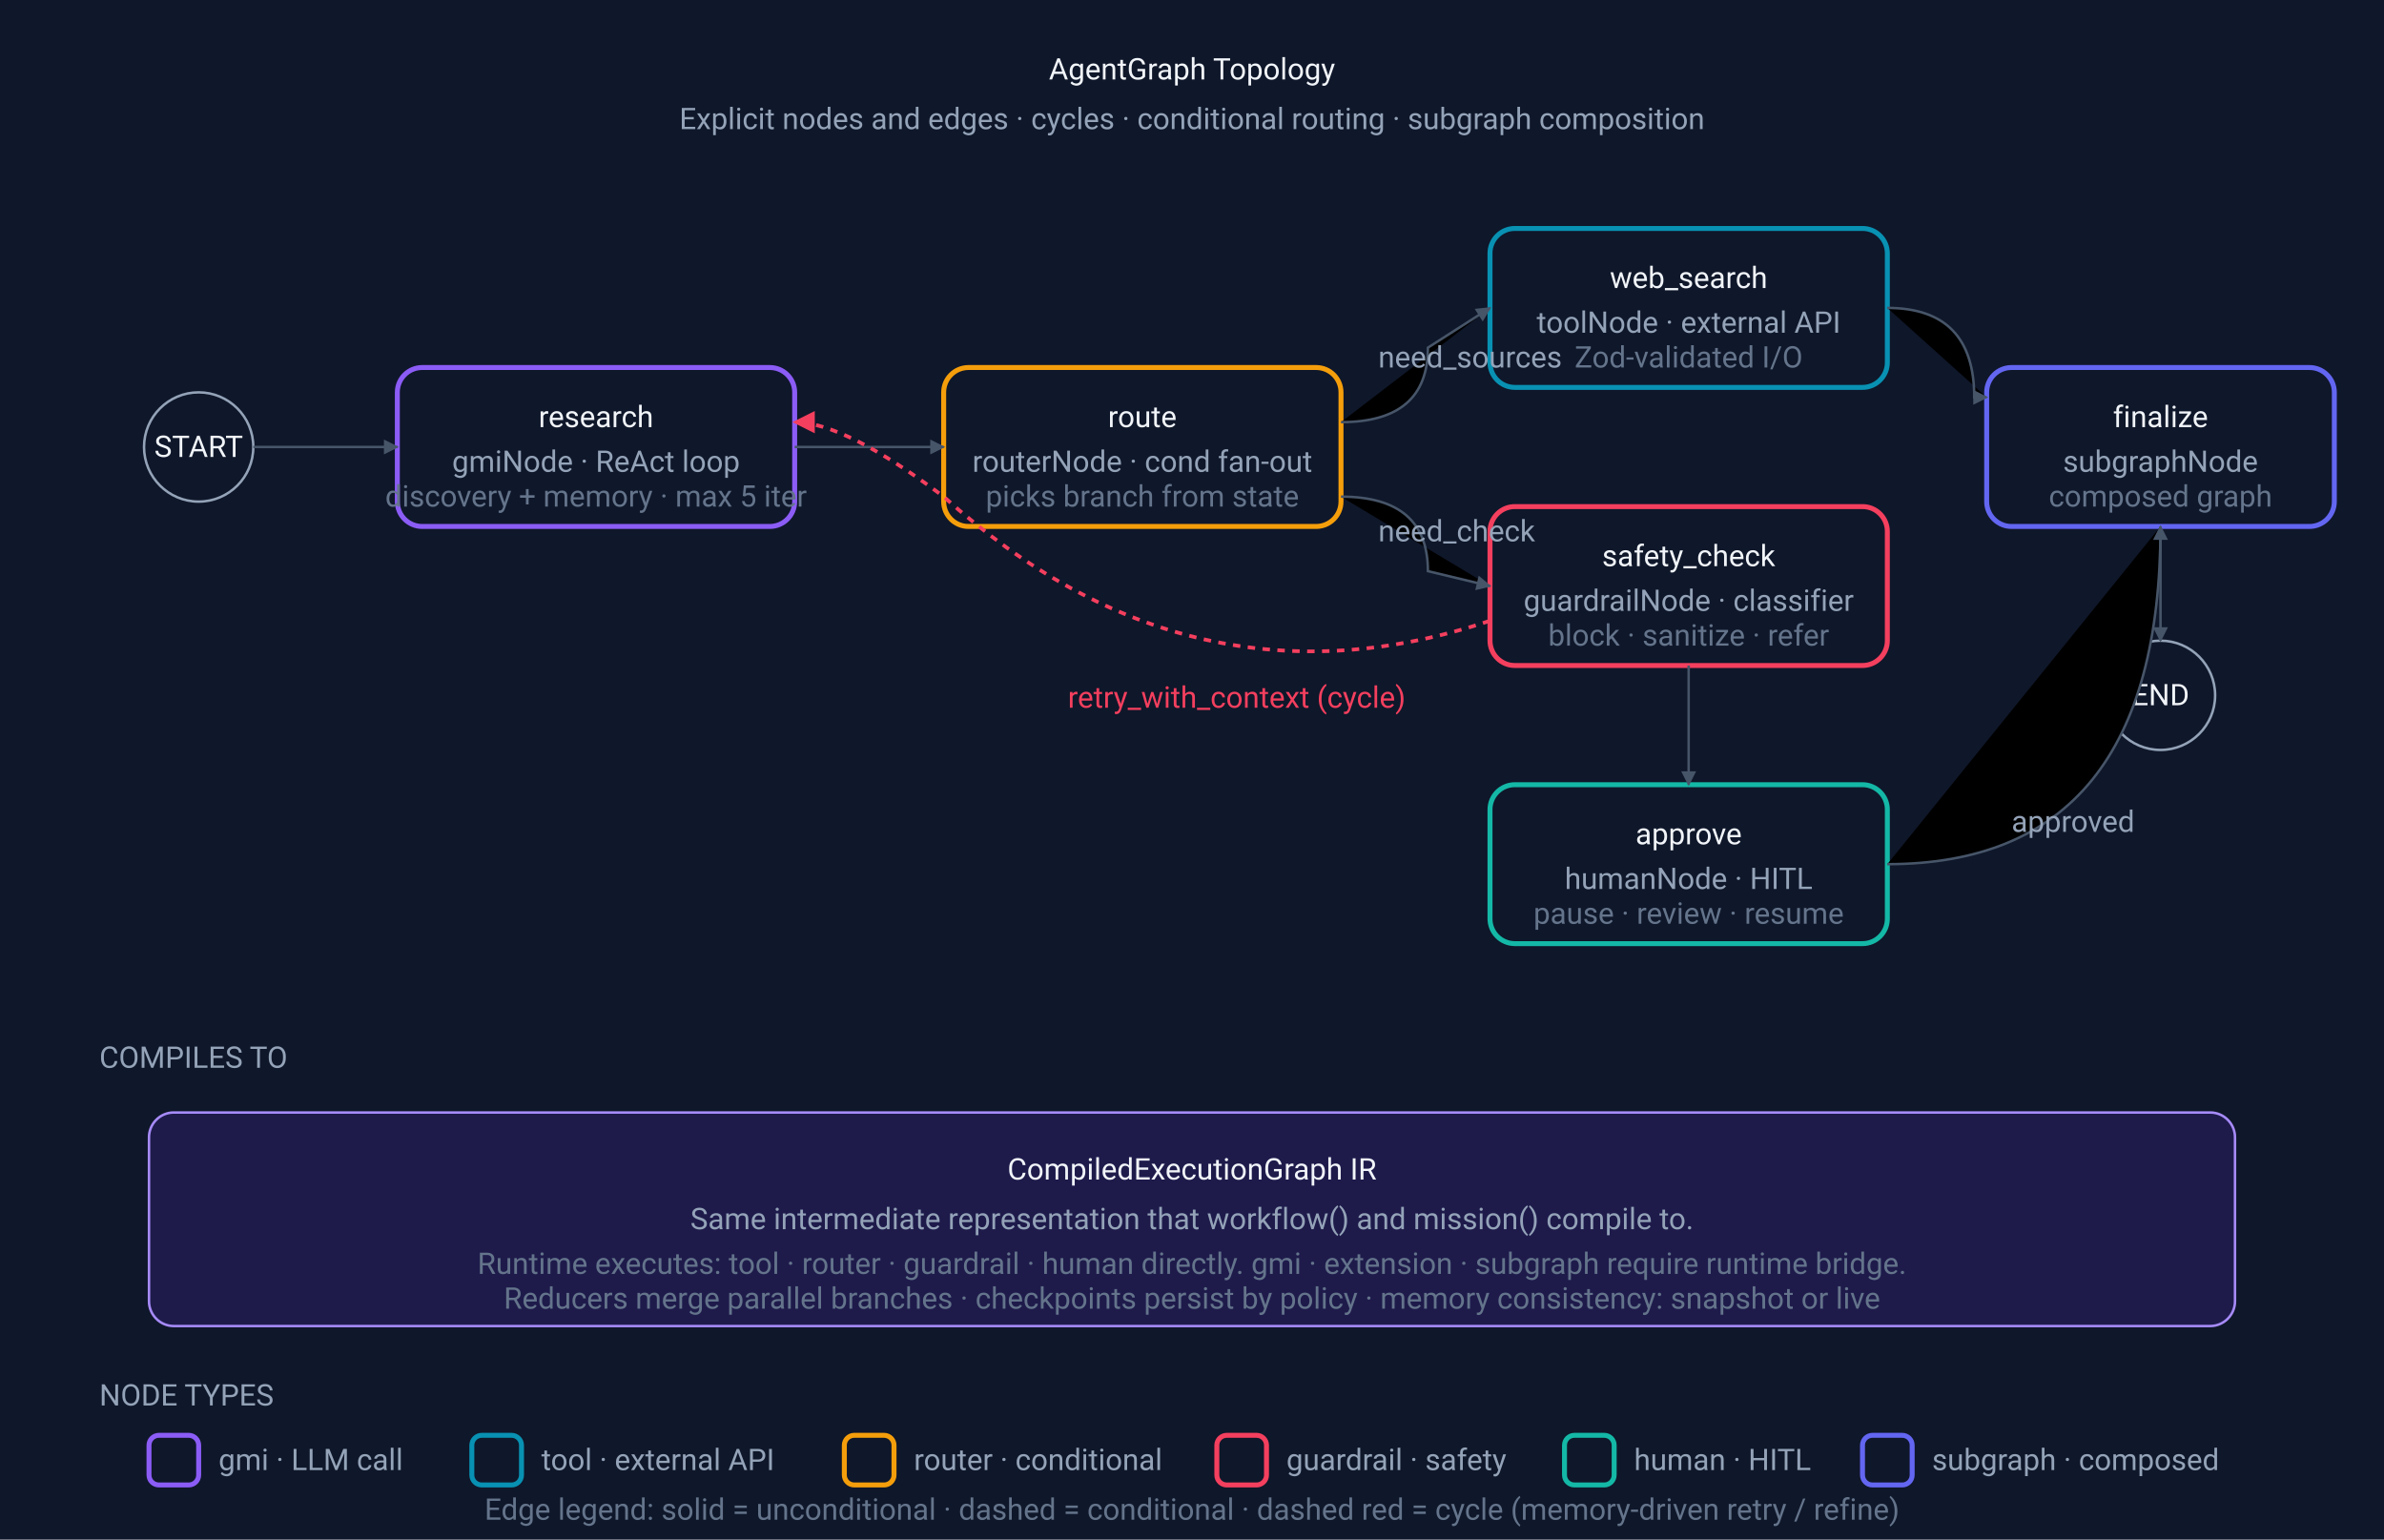
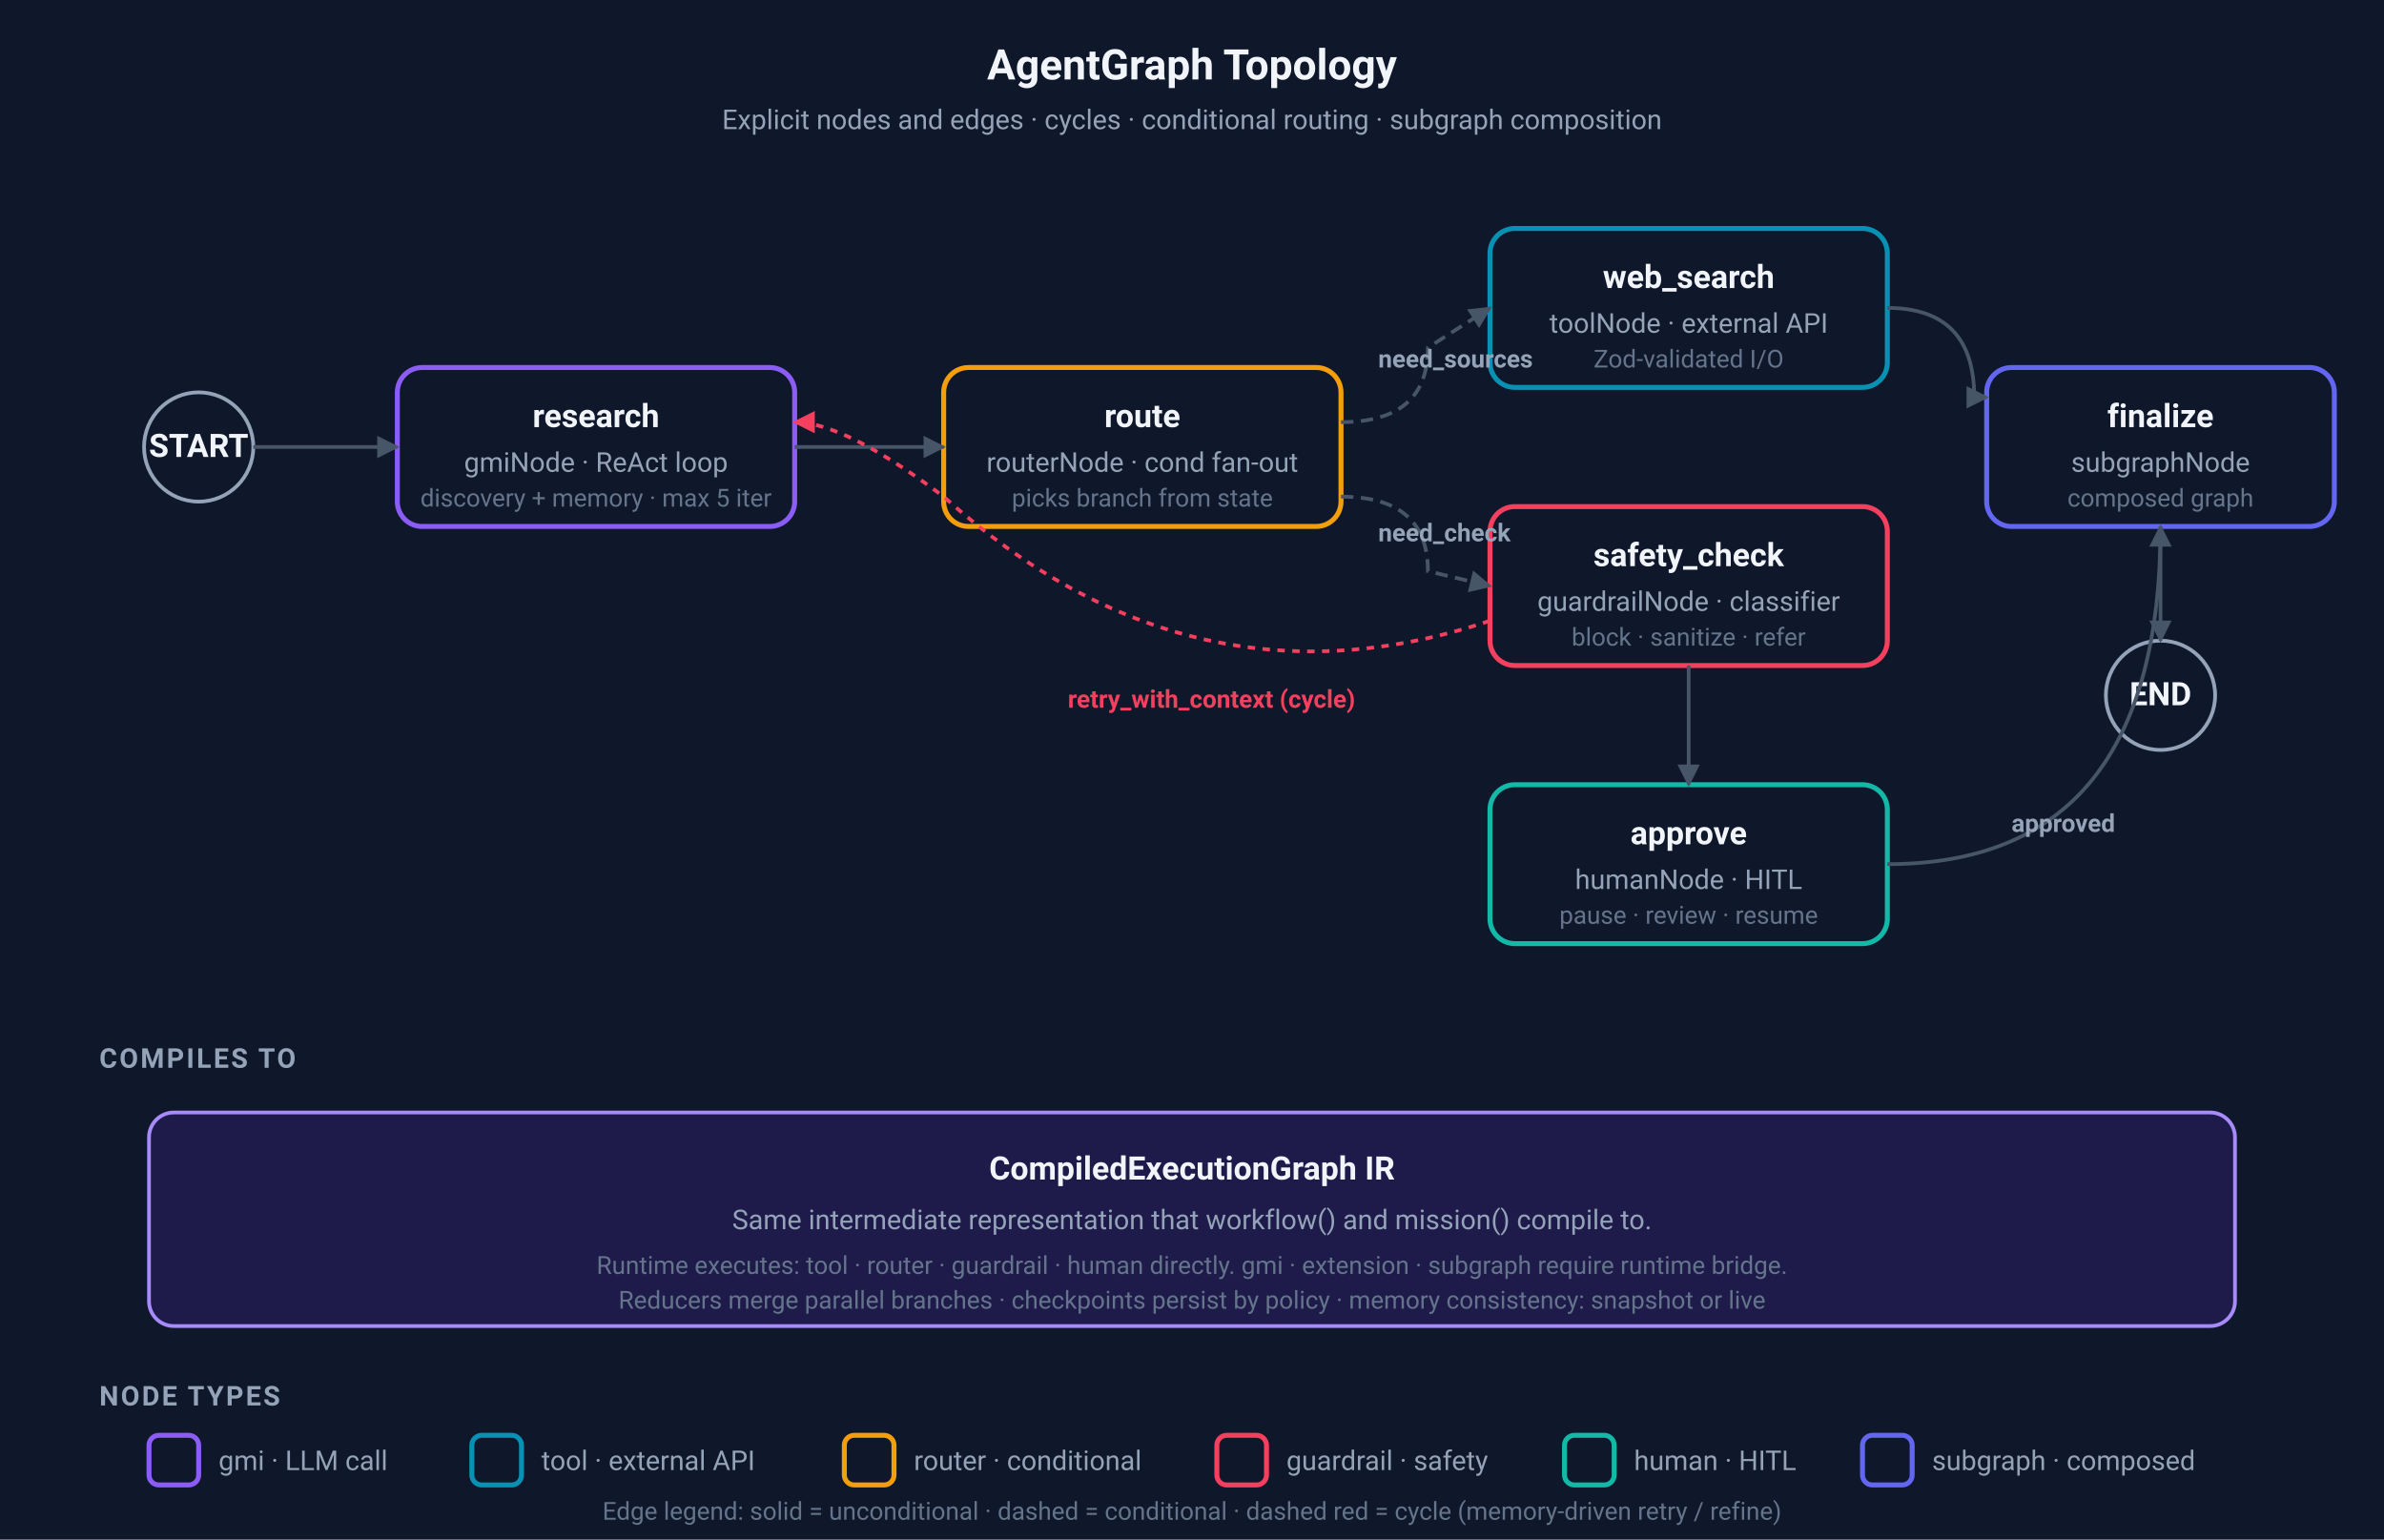
<svg xmlns="http://www.w3.org/2000/svg" viewBox="0 0 960 620" role="img" aria-labelledby="agent-graph-title agent-graph-desc" font-family="ui-sans-serif, system-ui, -apple-system, Segoe UI, Roboto, sans-serif">
  <defs>
    <style>
      .bg { fill: #0f172a; }
-       .text { fill: #e2e8f0; }
-       .title { fill: #f1f5f9; }
-       .heading { fill: #f1f5f9; }
-       .small { fill: #94a3b8; }
-       .micro { fill: #64748b; }
-       .lane-label { fill: #94a3b8; }
-       .sentinel { fill: #0f172a; stroke: #94a3b8; }
+       .text { fill: #e2e8f0; font-size: 12px; }
+       .title { fill: #f1f5f9; font-size: 17px; font-weight: 700; }
+       .heading { fill: #f1f5f9; font-size: 13px; font-weight: 700; }
+       .small { fill: #94a3b8; font-size: 11px; }
+       .micro { fill: #64748b; font-size: 10px; }
+       .lane-label { fill: #94a3b8; font-size: 11px; font-weight: 700; letter-spacing: 0.08em; }
+       .sentinel { fill: #0f172a; stroke: #94a3b8; stroke-width: 1.5; }
      .node-gmi { fill: #ffffff; stroke: #8b5cf6; stroke-width: 2; }
      .node-tool { fill: #ffffff; stroke: #0891b2; stroke-width: 2; }
      .node-router { fill: #ffffff; stroke: #f59e0b; stroke-width: 2; }
      .node-guardrail { fill: #ffffff; stroke: #f43f5e; stroke-width: 2; }
      .node-human { fill: #ffffff; stroke: #14b8a6; stroke-width: 2; }
      .node-subgraph { fill: #ffffff; stroke: #6366f1; stroke-width: 2; }
-       .edge { stroke: #475569; }
-       .edge-cond { stroke: #475569; }
+       .edge { stroke: #475569; stroke-width: 1.5; fill: none; }
+       .edge-cond { stroke: #475569; stroke-width: 1.5; fill: none; stroke-dasharray: 5 3; }
      .edge-cycle { stroke: #f43f5e; stroke-width: 1.5; fill: none; stroke-dasharray: 3 3; }
      .arrow-head { fill: #475569; }
      .arrow-head-cycle { fill: #f43f5e; }
-       .edge-label { fill: #94a3b8; }
-       .ir-box { fill: #1e1b4b; stroke: #a78bfa; }
-       .legend-swatch { fill: #0f172a; }
-                 .node-gmi, .node-tool, .node-router, .node-guardrail, .node-human, .node-subgraph { fill: #0f172a; }
+       .edge-label { fill: #94a3b8; font-size: 10px; font-weight: 600; }
+       .ir-box { fill: #1e1b4b; stroke: #a78bfa; stroke-width: 1.5; }
+       .legend-swatch { stroke-width: 2; fill: #0f172a; }
+       .node-gmi, .node-tool, .node-router, .node-guardrail, .node-human, .node-subgraph { fill: #0f172a; }
    </style>
    <marker id="ag-arrow" viewBox="0 0 10 10" refX="9" refY="5" markerWidth="6" markerHeight="6" orient="auto-start-reverse">
      <path d="M 0 0 L 10 5 L 0 10 z" class="arrow-head" />
    </marker>
    <marker id="ag-arrow-cycle" viewBox="0 0 10 10" refX="9" refY="5" markerWidth="6" markerHeight="6" orient="auto-start-reverse">
      <path d="M 0 0 L 10 5 L 0 10 z" class="arrow-head-cycle" />
    </marker>
  </defs>
  <rect class="bg" x="0" y="0" width="960" height="620" />
  <text x="480" y="32" class="title" text-anchor="middle">AgentGraph Topology</text>
  <text x="480" y="52" class="small" text-anchor="middle">Explicit nodes and edges · cycles · conditional routing · subgraph composition</text>
  <circle cx="80" cy="180" r="22" class="sentinel" />
  <text x="80" y="184" class="heading" text-anchor="middle">START</text>
  <rect x="160" y="148" width="160" height="64" rx="10" class="node-gmi" />
  <text x="240" y="172" class="heading" text-anchor="middle">research</text>
  <text x="240" y="190" class="small" text-anchor="middle">gmiNode · ReAct loop</text>
  <text x="240" y="204" class="micro" text-anchor="middle">discovery + memory · max 5 iter</text>
  <rect x="380" y="148" width="160" height="64" rx="10" class="node-router" />
  <text x="460" y="172" class="heading" text-anchor="middle">route</text>
  <text x="460" y="190" class="small" text-anchor="middle">routerNode · cond fan-out</text>
  <text x="460" y="204" class="micro" text-anchor="middle">picks branch from state</text>
  <rect x="600" y="92" width="160" height="64" rx="10" class="node-tool" />
  <text x="680" y="116" class="heading" text-anchor="middle">web_search</text>
  <text x="680" y="134" class="small" text-anchor="middle">toolNode · external API</text>
  <text x="680" y="148" class="micro" text-anchor="middle">Zod-validated I/O</text>
  <rect x="600" y="204" width="160" height="64" rx="10" class="node-guardrail" />
  <text x="680" y="228" class="heading" text-anchor="middle">safety_check</text>
  <text x="680" y="246" class="small" text-anchor="middle">guardrailNode · classifier</text>
  <text x="680" y="260" class="micro" text-anchor="middle">block · sanitize · refer</text>
  <rect x="600" y="316" width="160" height="64" rx="10" class="node-human" />
  <text x="680" y="340" class="heading" text-anchor="middle">approve</text>
  <text x="680" y="358" class="small" text-anchor="middle">humanNode · HITL</text>
  <text x="680" y="372" class="micro" text-anchor="middle">pause · review · resume</text>
  <rect x="800" y="148" width="140" height="64" rx="10" class="node-subgraph" />
  <text x="870" y="172" class="heading" text-anchor="middle">finalize</text>
  <text x="870" y="190" class="small" text-anchor="middle">subgraphNode</text>
  <text x="870" y="204" class="micro" text-anchor="middle">composed graph</text>
  <circle cx="870" cy="280" r="22" class="sentinel" />
  <text x="870" y="284" class="heading" text-anchor="middle">END</text>
  <path class="edge" d="M 102,180 L 160,180" marker-end="url(#ag-arrow)" />
  <path class="edge" d="M 320,180 L 380,180" marker-end="url(#ag-arrow)" />
  <path class="edge-cond" d="M 540,170 Q 575,170 575,140 L 600,124" marker-end="url(#ag-arrow)" />
  <text x="555" y="148" class="edge-label">need_sources</text>
  <path class="edge-cond" d="M 540,200 Q 575,200 575,230 L 600,236" marker-end="url(#ag-arrow)" />
  <text x="555" y="218" class="edge-label">need_check</text>
  <path class="edge" d="M 760,124 Q 795,124 795,160 L 800,160" marker-end="url(#ag-arrow)" />
  <path class="edge" d="M 680,268 L 680,316" marker-end="url(#ag-arrow)" />
  <path class="edge-cycle" d="M 600,250 Q 480,290 380,200 Q 340,170 320,170" marker-end="url(#ag-arrow-cycle)" />
  <text x="430" y="285" class="edge-label" style="fill:#f43f5e">retry_with_context (cycle)</text>
  <path class="edge" d="M 760,348 Q 870,348 870,212" marker-end="url(#ag-arrow)" />
  <text x="810" y="335" class="edge-label">approved</text>
  <path class="edge" d="M 870,212 L 870,258" marker-end="url(#ag-arrow)" />
  <text x="40" y="430" class="lane-label">COMPILES TO</text>
  <rect x="60" y="448" width="840" height="86" rx="10" class="ir-box" />
  <text x="480" y="475" class="heading" text-anchor="middle">CompiledExecutionGraph IR</text>
  <text x="480" y="495" class="small" text-anchor="middle">Same intermediate representation that workflow() and mission() compile to.</text>
  <text x="480" y="513" class="micro" text-anchor="middle">Runtime executes: tool · router · guardrail · human directly. gmi · extension · subgraph require runtime bridge.</text>
  <text x="480" y="527" class="micro" text-anchor="middle">Reducers merge parallel branches · checkpoints persist by policy · memory consistency: snapshot or live</text>
  <text x="40" y="566" class="lane-label">NODE TYPES</text>
  <rect x="60" y="578" width="20" height="20" rx="4" class="legend-swatch node-gmi" />
  <text x="88" y="592" class="small">gmi · LLM call</text>
  <rect x="190" y="578" width="20" height="20" rx="4" class="legend-swatch node-tool" />
  <text x="218" y="592" class="small">tool · external API</text>
  <rect x="340" y="578" width="20" height="20" rx="4" class="legend-swatch node-router" />
  <text x="368" y="592" class="small">router · conditional</text>
  <rect x="490" y="578" width="20" height="20" rx="4" class="legend-swatch node-guardrail" />
  <text x="518" y="592" class="small">guardrail · safety</text>
  <rect x="630" y="578" width="20" height="20" rx="4" class="legend-swatch node-human" />
  <text x="658" y="592" class="small">human · HITL</text>
  <rect x="750" y="578" width="20" height="20" rx="4" class="legend-swatch node-subgraph" />
  <text x="778" y="592" class="small">subgraph · composed</text>
  <text x="480" y="612" class="micro" text-anchor="middle">Edge legend: solid = unconditional · dashed = conditional · dashed red = cycle (memory-driven retry / refine)</text>
</svg>
